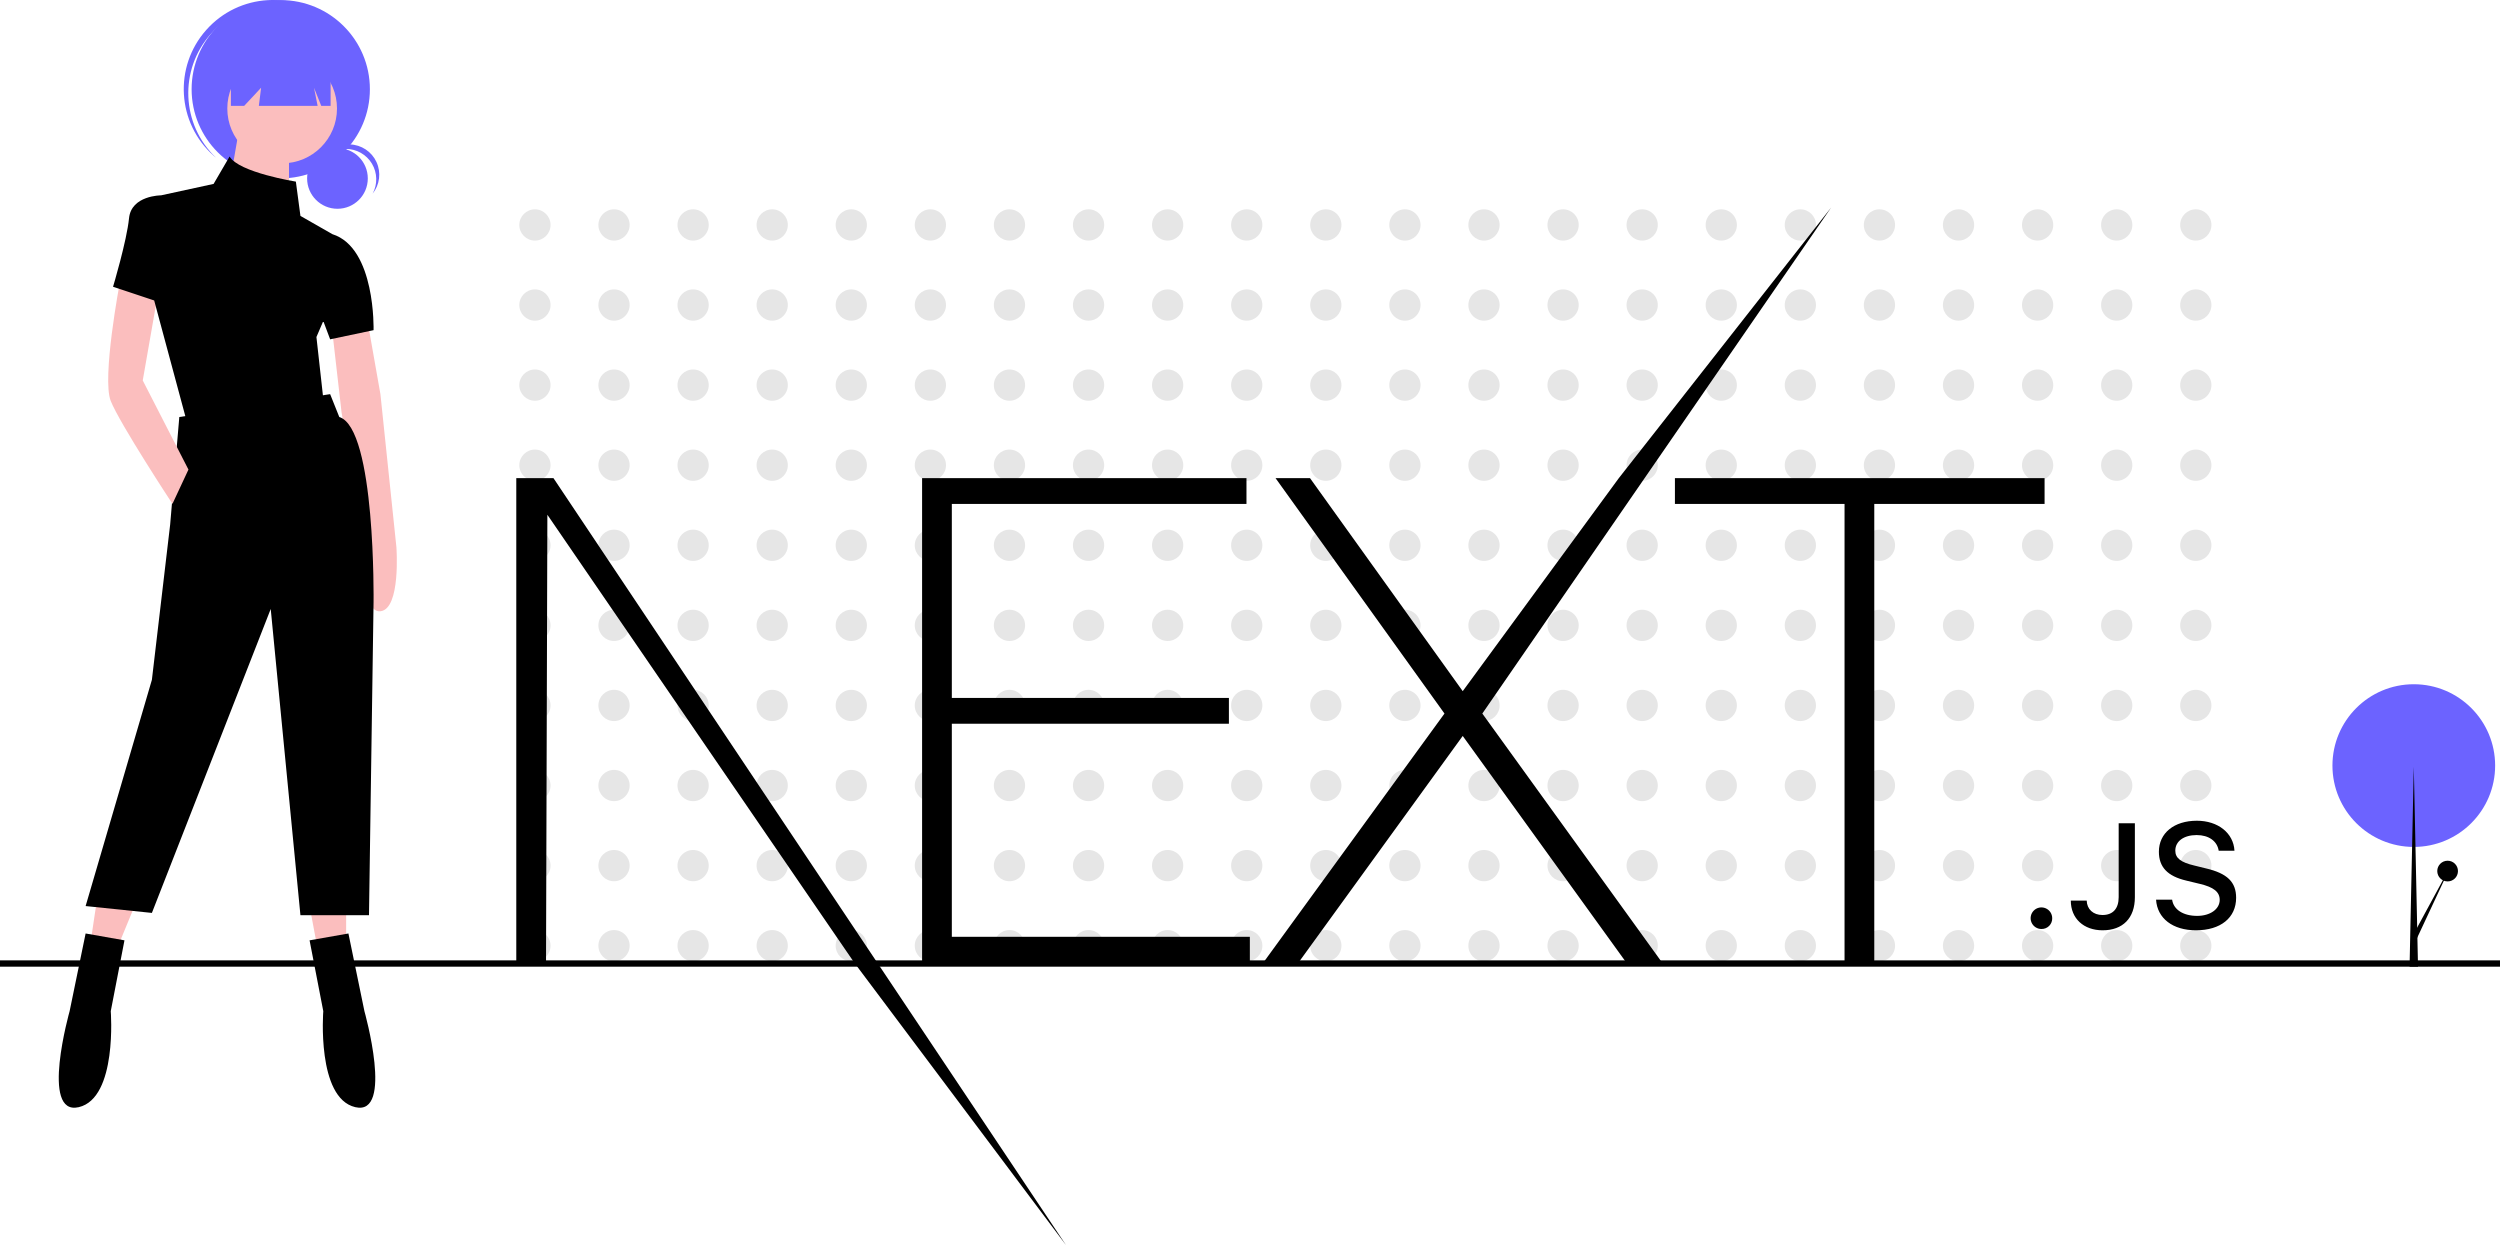
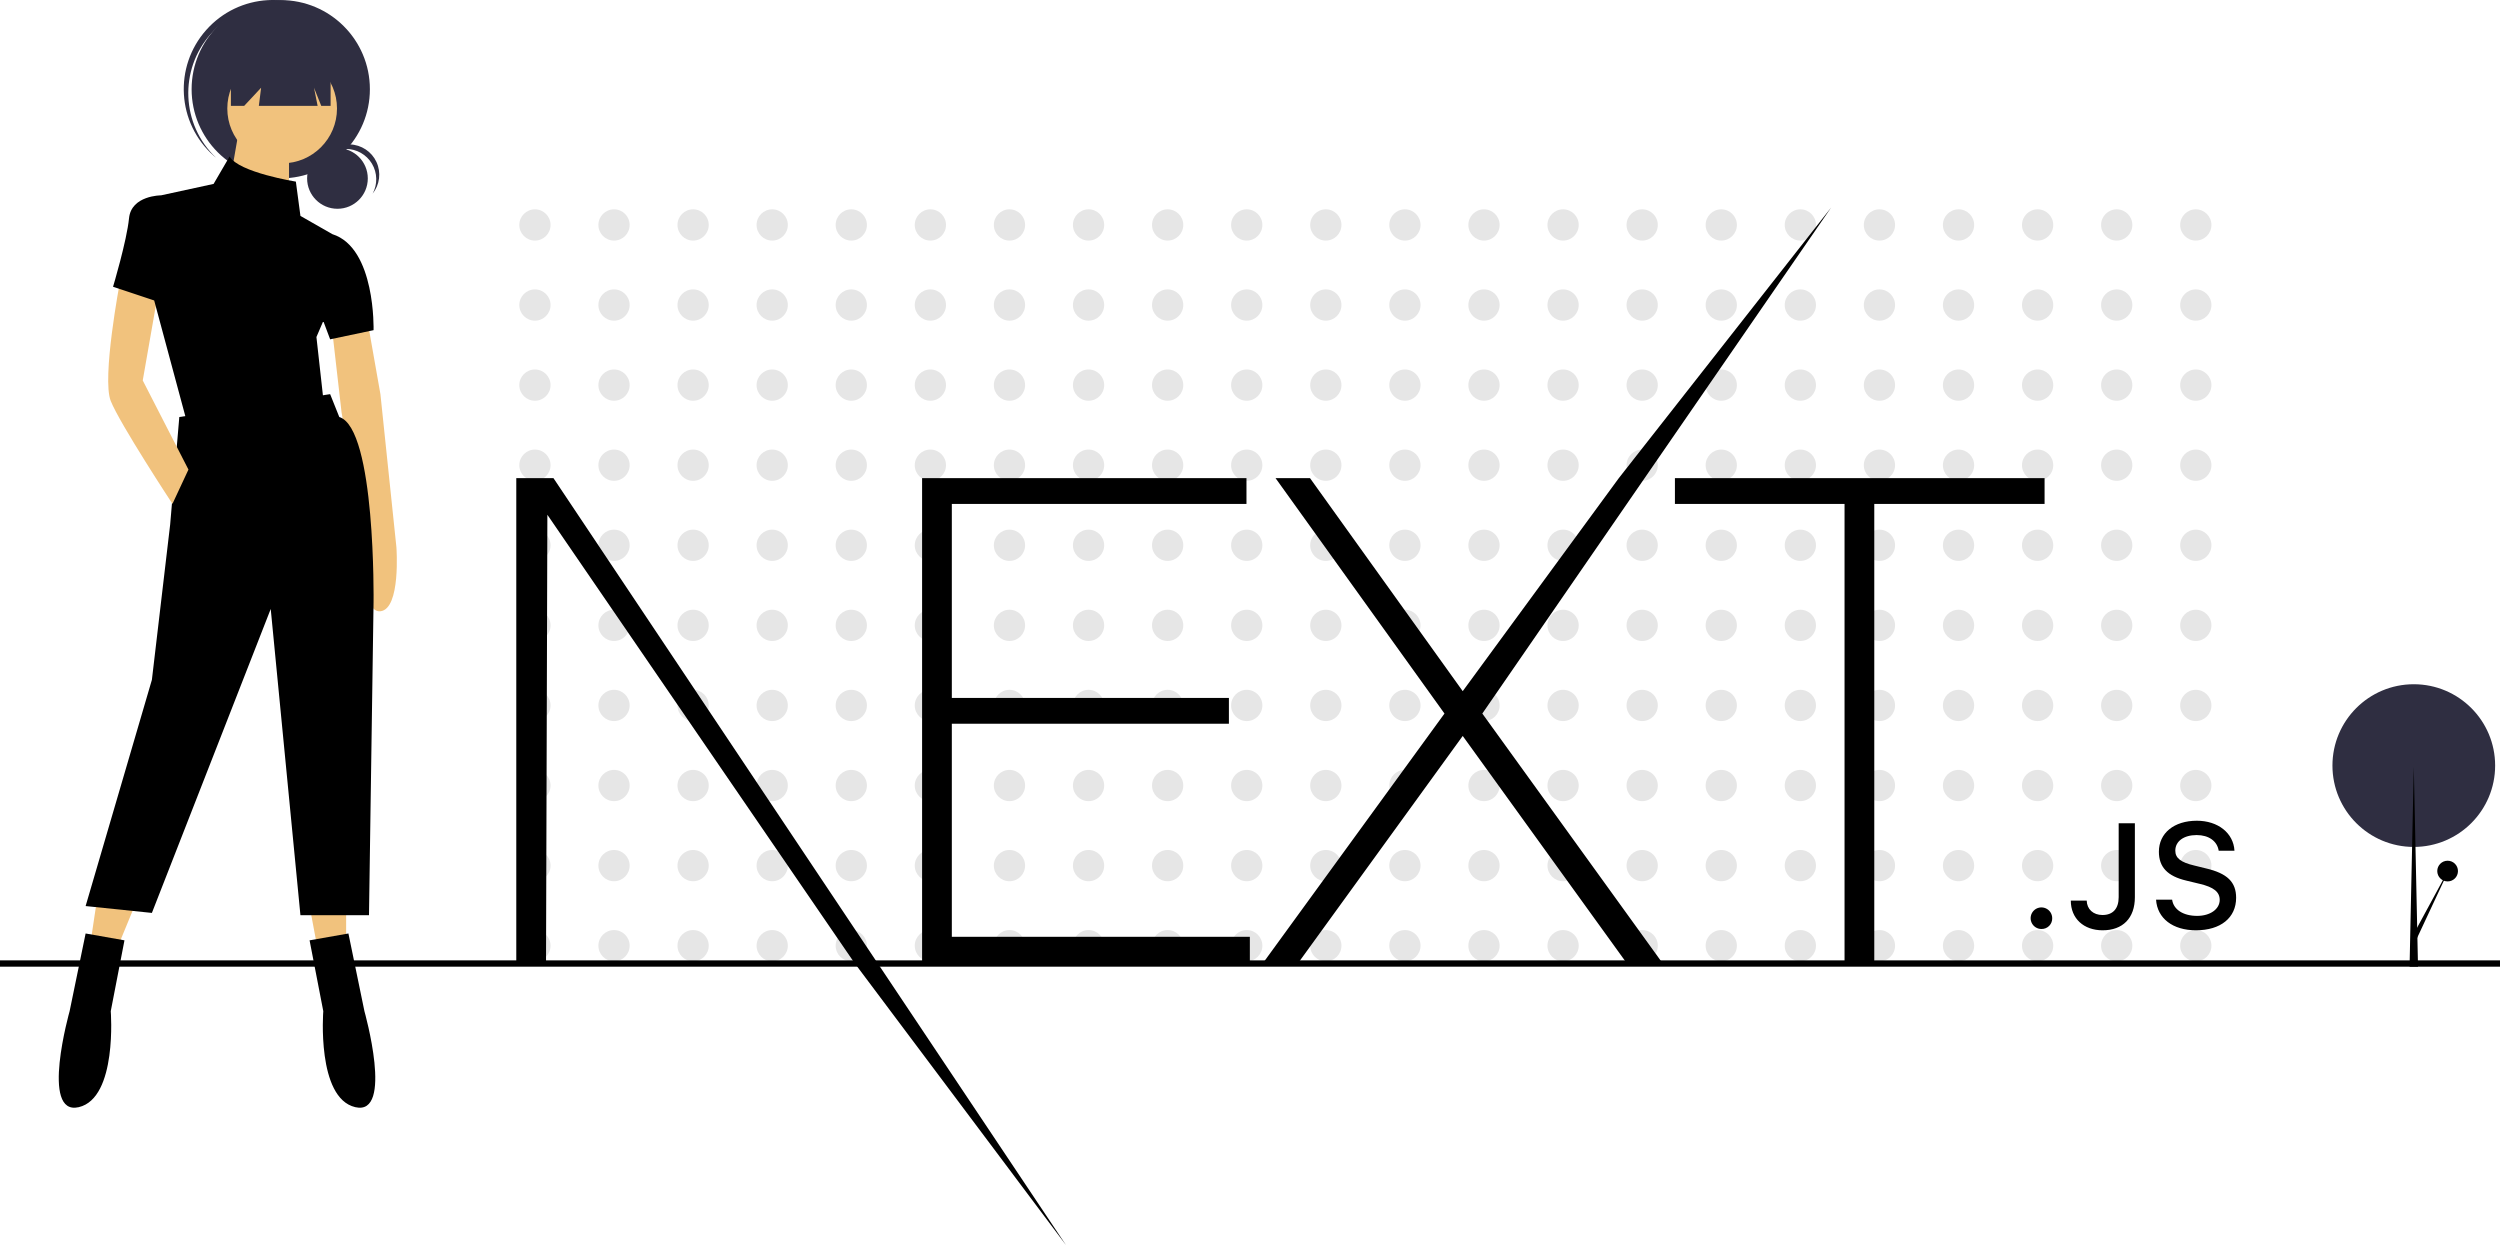
<svg xmlns="http://www.w3.org/2000/svg" data-name="Layer 1" width="888" height="442.25" viewBox="0 0 888 442.25">
  <circle cx="190.009" cy="79.904" r="5.55" fill="#e6e6e6" />
  <circle cx="218.101" cy="79.904" r="5.55" fill="#e6e6e6" />
  <circle cx="246.194" cy="79.904" r="5.55" fill="#e6e6e6" />
  <circle cx="274.286" cy="79.904" r="5.55" fill="#e6e6e6" />
  <circle cx="302.378" cy="79.904" r="5.55" fill="#e6e6e6" />
  <circle cx="330.471" cy="79.904" r="5.55" fill="#e6e6e6" />
  <circle cx="358.563" cy="79.904" r="5.55" fill="#e6e6e6" />
  <circle cx="386.655" cy="79.904" r="5.55" fill="#e6e6e6" />
  <circle cx="414.747" cy="79.904" r="5.55" fill="#e6e6e6" />
  <circle cx="442.84" cy="79.904" r="5.55" fill="#e6e6e6" />
  <circle cx="470.932" cy="79.904" r="5.55" fill="#e6e6e6" />
  <circle cx="499.024" cy="79.904" r="5.55" fill="#e6e6e6" />
  <circle cx="527.116" cy="79.904" r="5.55" fill="#e6e6e6" />
  <circle cx="555.209" cy="79.904" r="5.55" fill="#e6e6e6" />
  <circle cx="583.301" cy="79.904" r="5.55" fill="#e6e6e6" />
  <circle cx="611.393" cy="79.904" r="5.55" fill="#e6e6e6" />
  <circle cx="639.485" cy="79.904" r="5.55" fill="#e6e6e6" />
  <circle cx="667.578" cy="79.904" r="5.55" fill="#e6e6e6" />
  <circle cx="695.67" cy="79.904" r="5.55" fill="#e6e6e6" />
  <circle cx="723.762" cy="79.904" r="5.55" fill="#e6e6e6" />
  <circle cx="751.854" cy="79.904" r="5.55" fill="#e6e6e6" />
  <circle cx="779.947" cy="79.904" r="5.55" fill="#e6e6e6" />
  <circle cx="190.009" cy="108.349" r="5.55" fill="#e6e6e6" />
  <circle cx="218.101" cy="108.349" r="5.55" fill="#e6e6e6" />
  <circle cx="246.194" cy="108.349" r="5.55" fill="#e6e6e6" />
  <circle cx="274.286" cy="108.349" r="5.55" fill="#e6e6e6" />
  <circle cx="302.378" cy="108.349" r="5.55" fill="#e6e6e6" />
  <circle cx="330.471" cy="108.349" r="5.55" fill="#e6e6e6" />
  <circle cx="358.563" cy="108.349" r="5.55" fill="#e6e6e6" />
  <circle cx="386.655" cy="108.349" r="5.55" fill="#e6e6e6" />
  <circle cx="414.747" cy="108.349" r="5.55" fill="#e6e6e6" />
  <circle cx="442.84" cy="108.349" r="5.55" fill="#e6e6e6" />
  <circle cx="470.932" cy="108.349" r="5.55" fill="#e6e6e6" />
  <circle cx="499.024" cy="108.349" r="5.55" fill="#e6e6e6" />
  <circle cx="527.116" cy="108.349" r="5.55" fill="#e6e6e6" />
  <circle cx="555.209" cy="108.349" r="5.55" fill="#e6e6e6" />
  <circle cx="583.301" cy="108.349" r="5.55" fill="#e6e6e6" />
  <circle cx="611.393" cy="108.349" r="5.55" fill="#e6e6e6" />
  <circle cx="639.485" cy="108.349" r="5.55" fill="#e6e6e6" />
  <circle cx="667.578" cy="108.349" r="5.55" fill="#e6e6e6" />
  <circle cx="695.67" cy="108.349" r="5.55" fill="#e6e6e6" />
  <circle cx="723.762" cy="108.349" r="5.55" fill="#e6e6e6" />
  <circle cx="751.854" cy="108.349" r="5.55" fill="#e6e6e6" />
  <circle cx="779.947" cy="108.349" r="5.55" fill="#e6e6e6" />
  <circle cx="190.009" cy="136.794" r="5.55" fill="#e6e6e6" />
  <circle cx="218.101" cy="136.794" r="5.55" fill="#e6e6e6" />
  <circle cx="246.194" cy="136.794" r="5.55" fill="#e6e6e6" />
  <circle cx="274.286" cy="136.794" r="5.55" fill="#e6e6e6" />
  <circle cx="302.378" cy="136.794" r="5.55" fill="#e6e6e6" />
  <circle cx="330.471" cy="136.794" r="5.55" fill="#e6e6e6" />
  <circle cx="358.563" cy="136.794" r="5.55" fill="#e6e6e6" />
  <circle cx="386.655" cy="136.794" r="5.55" fill="#e6e6e6" />
  <circle cx="414.747" cy="136.794" r="5.55" fill="#e6e6e6" />
  <circle cx="442.84" cy="136.794" r="5.55" fill="#e6e6e6" />
  <circle cx="470.932" cy="136.794" r="5.55" fill="#e6e6e6" />
  <circle cx="499.024" cy="136.794" r="5.55" fill="#e6e6e6" />
  <circle cx="527.116" cy="136.794" r="5.55" fill="#e6e6e6" />
  <circle cx="555.209" cy="136.794" r="5.55" fill="#e6e6e6" />
  <circle cx="583.301" cy="136.794" r="5.55" fill="#e6e6e6" />
  <circle cx="611.393" cy="136.794" r="5.55" fill="#e6e6e6" />
  <circle cx="639.485" cy="136.794" r="5.55" fill="#e6e6e6" />
  <circle cx="667.578" cy="136.794" r="5.55" fill="#e6e6e6" />
  <circle cx="695.67" cy="136.794" r="5.55" fill="#e6e6e6" />
  <circle cx="723.762" cy="136.794" r="5.55" fill="#e6e6e6" />
  <circle cx="751.854" cy="136.794" r="5.55" fill="#e6e6e6" />
  <circle cx="779.947" cy="136.794" r="5.55" fill="#e6e6e6" />
  <circle cx="190.009" cy="165.239" r="5.55" fill="#e6e6e6" />
  <circle cx="218.101" cy="165.239" r="5.55" fill="#e6e6e6" />
  <circle cx="246.194" cy="165.239" r="5.55" fill="#e6e6e6" />
  <circle cx="274.286" cy="165.239" r="5.55" fill="#e6e6e6" />
  <circle cx="302.378" cy="165.239" r="5.55" fill="#e6e6e6" />
  <circle cx="330.471" cy="165.239" r="5.55" fill="#e6e6e6" />
  <circle cx="358.563" cy="165.239" r="5.55" fill="#e6e6e6" />
  <circle cx="386.655" cy="165.239" r="5.55" fill="#e6e6e6" />
  <circle cx="414.747" cy="165.239" r="5.55" fill="#e6e6e6" />
  <circle cx="442.84" cy="165.239" r="5.55" fill="#e6e6e6" />
  <circle cx="470.932" cy="165.239" r="5.55" fill="#e6e6e6" />
  <circle cx="499.024" cy="165.239" r="5.55" fill="#e6e6e6" />
  <circle cx="527.116" cy="165.239" r="5.55" fill="#e6e6e6" />
  <circle cx="555.209" cy="165.239" r="5.55" fill="#e6e6e6" />
  <circle cx="583.301" cy="165.239" r="5.55" fill="#e6e6e6" />
  <circle cx="611.393" cy="165.239" r="5.55" fill="#e6e6e6" />
  <circle cx="639.485" cy="165.239" r="5.55" fill="#e6e6e6" />
  <circle cx="667.578" cy="165.239" r="5.55" fill="#e6e6e6" />
  <circle cx="695.67" cy="165.239" r="5.55" fill="#e6e6e6" />
  <circle cx="723.762" cy="165.239" r="5.55" fill="#e6e6e6" />
  <circle cx="751.854" cy="165.239" r="5.55" fill="#e6e6e6" />
  <circle cx="779.947" cy="165.239" r="5.55" fill="#e6e6e6" />
  <circle cx="190.009" cy="193.684" r="5.55" fill="#e6e6e6" />
  <circle cx="218.101" cy="193.684" r="5.55" fill="#e6e6e6" />
  <circle cx="246.194" cy="193.684" r="5.55" fill="#e6e6e6" />
  <circle cx="274.286" cy="193.684" r="5.55" fill="#e6e6e6" />
  <circle cx="302.378" cy="193.684" r="5.55" fill="#e6e6e6" />
  <circle cx="330.471" cy="193.684" r="5.55" fill="#e6e6e6" />
  <circle cx="358.563" cy="193.684" r="5.55" fill="#e6e6e6" />
  <circle cx="386.655" cy="193.684" r="5.55" fill="#e6e6e6" />
  <circle cx="414.747" cy="193.684" r="5.55" fill="#e6e6e6" />
  <circle cx="442.84" cy="193.684" r="5.55" fill="#e6e6e6" />
  <circle cx="470.932" cy="193.684" r="5.55" fill="#e6e6e6" />
  <circle cx="499.024" cy="193.684" r="5.55" fill="#e6e6e6" />
  <circle cx="527.116" cy="193.684" r="5.55" fill="#e6e6e6" />
  <circle cx="555.209" cy="193.684" r="5.55" fill="#e6e6e6" />
  <circle cx="583.301" cy="193.684" r="5.55" fill="#e6e6e6" />
  <circle cx="611.393" cy="193.684" r="5.55" fill="#e6e6e6" />
  <circle cx="639.485" cy="193.684" r="5.55" fill="#e6e6e6" />
  <circle cx="667.578" cy="193.684" r="5.55" fill="#e6e6e6" />
  <circle cx="695.67" cy="193.684" r="5.55" fill="#e6e6e6" />
  <circle cx="723.762" cy="193.684" r="5.55" fill="#e6e6e6" />
  <circle cx="751.854" cy="193.684" r="5.55" fill="#e6e6e6" />
  <circle cx="779.947" cy="193.684" r="5.55" fill="#e6e6e6" />
  <circle cx="190.009" cy="222.129" r="5.55" fill="#e6e6e6" />
  <circle cx="218.101" cy="222.129" r="5.55" fill="#e6e6e6" />
  <circle cx="246.194" cy="222.129" r="5.55" fill="#e6e6e6" />
  <circle cx="274.286" cy="222.129" r="5.55" fill="#e6e6e6" />
  <circle cx="302.378" cy="222.129" r="5.55" fill="#e6e6e6" />
  <circle cx="330.471" cy="222.129" r="5.55" fill="#e6e6e6" />
  <circle cx="358.563" cy="222.129" r="5.55" fill="#e6e6e6" />
  <circle cx="386.655" cy="222.129" r="5.55" fill="#e6e6e6" />
  <circle cx="414.747" cy="222.129" r="5.55" fill="#e6e6e6" />
  <circle cx="442.84" cy="222.129" r="5.55" fill="#e6e6e6" />
  <circle cx="470.932" cy="222.129" r="5.55" fill="#e6e6e6" />
  <circle cx="499.024" cy="222.129" r="5.55" fill="#e6e6e6" />
  <circle cx="527.116" cy="222.129" r="5.55" fill="#e6e6e6" />
  <circle cx="555.209" cy="222.129" r="5.55" fill="#e6e6e6" />
  <circle cx="583.301" cy="222.129" r="5.55" fill="#e6e6e6" />
  <circle cx="611.393" cy="222.129" r="5.55" fill="#e6e6e6" />
  <circle cx="639.485" cy="222.129" r="5.55" fill="#e6e6e6" />
  <circle cx="667.578" cy="222.129" r="5.55" fill="#e6e6e6" />
  <circle cx="695.67" cy="222.129" r="5.55" fill="#e6e6e6" />
  <circle cx="723.762" cy="222.129" r="5.55" fill="#e6e6e6" />
  <circle cx="751.854" cy="222.129" r="5.55" fill="#e6e6e6" />
  <circle cx="779.947" cy="222.129" r="5.55" fill="#e6e6e6" />
  <circle cx="190.009" cy="250.573" r="5.55" fill="#e6e6e6" />
  <circle cx="218.101" cy="250.573" r="5.55" fill="#e6e6e6" />
  <circle cx="246.194" cy="250.573" r="5.55" fill="#e6e6e6" />
  <circle cx="274.286" cy="250.573" r="5.55" fill="#e6e6e6" />
  <circle cx="302.378" cy="250.573" r="5.55" fill="#e6e6e6" />
  <circle cx="330.471" cy="250.573" r="5.55" fill="#e6e6e6" />
  <circle cx="358.563" cy="250.573" r="5.55" fill="#e6e6e6" />
  <circle cx="386.655" cy="250.573" r="5.55" fill="#e6e6e6" />
  <circle cx="414.747" cy="250.573" r="5.55" fill="#e6e6e6" />
  <circle cx="442.84" cy="250.573" r="5.55" fill="#e6e6e6" />
  <circle cx="470.932" cy="250.573" r="5.55" fill="#e6e6e6" />
  <circle cx="499.024" cy="250.573" r="5.55" fill="#e6e6e6" />
  <circle cx="527.116" cy="250.573" r="5.55" fill="#e6e6e6" />
  <circle cx="555.209" cy="250.573" r="5.55" fill="#e6e6e6" />
  <circle cx="583.301" cy="250.573" r="5.55" fill="#e6e6e6" />
  <circle cx="611.393" cy="250.573" r="5.55" fill="#e6e6e6" />
  <circle cx="639.485" cy="250.573" r="5.55" fill="#e6e6e6" />
  <circle cx="667.578" cy="250.573" r="5.55" fill="#e6e6e6" />
  <circle cx="695.67" cy="250.573" r="5.55" fill="#e6e6e6" />
  <circle cx="723.762" cy="250.573" r="5.55" fill="#e6e6e6" />
  <circle cx="751.854" cy="250.573" r="5.55" fill="#e6e6e6" />
  <circle cx="779.947" cy="250.573" r="5.55" fill="#e6e6e6" />
  <circle cx="190.009" cy="279.018" r="5.55" fill="#e6e6e6" />
  <circle cx="218.101" cy="279.018" r="5.55" fill="#e6e6e6" />
  <circle cx="246.194" cy="279.018" r="5.55" fill="#e6e6e6" />
  <circle cx="274.286" cy="279.018" r="5.55" fill="#e6e6e6" />
  <circle cx="302.378" cy="279.018" r="5.55" fill="#e6e6e6" />
  <circle cx="330.471" cy="279.018" r="5.55" fill="#e6e6e6" />
  <circle cx="358.563" cy="279.018" r="5.55" fill="#e6e6e6" />
  <circle cx="386.655" cy="279.018" r="5.55" fill="#e6e6e6" />
  <circle cx="414.747" cy="279.018" r="5.55" fill="#e6e6e6" />
  <circle cx="442.84" cy="279.018" r="5.55" fill="#e6e6e6" />
  <circle cx="470.932" cy="279.018" r="5.55" fill="#e6e6e6" />
  <circle cx="499.024" cy="279.018" r="5.55" fill="#e6e6e6" />
  <circle cx="527.116" cy="279.018" r="5.55" fill="#e6e6e6" />
  <circle cx="555.209" cy="279.018" r="5.55" fill="#e6e6e6" />
  <circle cx="583.301" cy="279.018" r="5.55" fill="#e6e6e6" />
  <circle cx="611.393" cy="279.018" r="5.55" fill="#e6e6e6" />
  <circle cx="639.485" cy="279.018" r="5.55" fill="#e6e6e6" />
  <circle cx="667.578" cy="279.018" r="5.55" fill="#e6e6e6" />
  <circle cx="695.67" cy="279.018" r="5.55" fill="#e6e6e6" />
  <circle cx="723.762" cy="279.018" r="5.55" fill="#e6e6e6" />
  <circle cx="751.854" cy="279.018" r="5.55" fill="#e6e6e6" />
  <circle cx="779.947" cy="279.018" r="5.55" fill="#e6e6e6" />
  <circle cx="190.009" cy="307.463" r="5.55" fill="#e6e6e6" />
  <circle cx="218.101" cy="307.463" r="5.55" fill="#e6e6e6" />
  <circle cx="246.194" cy="307.463" r="5.55" fill="#e6e6e6" />
  <circle cx="274.286" cy="307.463" r="5.55" fill="#e6e6e6" />
  <circle cx="302.378" cy="307.463" r="5.55" fill="#e6e6e6" />
  <circle cx="330.471" cy="307.463" r="5.55" fill="#e6e6e6" />
  <circle cx="358.563" cy="307.463" r="5.55" fill="#e6e6e6" />
  <circle cx="386.655" cy="307.463" r="5.55" fill="#e6e6e6" />
  <circle cx="414.747" cy="307.463" r="5.55" fill="#e6e6e6" />
  <circle cx="442.84" cy="307.463" r="5.55" fill="#e6e6e6" />
  <circle cx="470.932" cy="307.463" r="5.55" fill="#e6e6e6" />
  <circle cx="499.024" cy="307.463" r="5.55" fill="#e6e6e6" />
  <circle cx="527.116" cy="307.463" r="5.55" fill="#e6e6e6" />
  <circle cx="555.209" cy="307.463" r="5.55" fill="#e6e6e6" />
  <circle cx="583.301" cy="307.463" r="5.55" fill="#e6e6e6" />
  <circle cx="611.393" cy="307.463" r="5.55" fill="#e6e6e6" />
  <circle cx="639.485" cy="307.463" r="5.55" fill="#e6e6e6" />
  <circle cx="667.578" cy="307.463" r="5.55" fill="#e6e6e6" />
  <circle cx="695.67" cy="307.463" r="5.55" fill="#e6e6e6" />
  <circle cx="723.762" cy="307.463" r="5.55" fill="#e6e6e6" />
  <circle cx="751.854" cy="307.463" r="5.55" fill="#e6e6e6" />
  <circle cx="779.947" cy="307.463" r="5.55" fill="#e6e6e6" />
  <circle cx="190.009" cy="335.908" r="5.55" fill="#e6e6e6" />
  <circle cx="218.101" cy="335.908" r="5.55" fill="#e6e6e6" />
  <circle cx="246.194" cy="335.908" r="5.55" fill="#e6e6e6" />
  <circle cx="274.286" cy="335.908" r="5.55" fill="#e6e6e6" />
  <circle cx="302.378" cy="335.908" r="5.55" fill="#e6e6e6" />
  <circle cx="330.471" cy="335.908" r="5.55" fill="#e6e6e6" />
  <circle cx="358.563" cy="335.908" r="5.55" fill="#e6e6e6" />
  <circle cx="386.655" cy="335.908" r="5.55" fill="#e6e6e6" />
  <circle cx="414.747" cy="335.908" r="5.55" fill="#e6e6e6" />
  <circle cx="442.84" cy="335.908" r="5.55" fill="#e6e6e6" />
  <circle cx="470.932" cy="335.908" r="5.55" fill="#e6e6e6" />
  <circle cx="499.024" cy="335.908" r="5.55" fill="#e6e6e6" />
  <circle cx="527.116" cy="335.908" r="5.55" fill="#e6e6e6" />
  <circle cx="555.209" cy="335.908" r="5.55" fill="#e6e6e6" />
  <circle cx="583.301" cy="335.908" r="5.55" fill="#e6e6e6" />
  <circle cx="611.393" cy="335.908" r="5.55" fill="#e6e6e6" />
  <circle cx="639.485" cy="335.908" r="5.55" fill="#e6e6e6" />
  <circle cx="667.578" cy="335.908" r="5.55" fill="#e6e6e6" />
  <circle cx="695.67" cy="335.908" r="5.55" fill="#e6e6e6" />
  <circle cx="723.762" cy="335.908" r="5.55" fill="#e6e6e6" />
  <circle cx="751.854" cy="335.908" r="5.55" fill="#e6e6e6" />
  <circle cx="779.947" cy="335.908" r="5.55" fill="#e6e6e6" />
  <rect y="341.123" width="888" height="2.241" />
-   <circle cx="857.378" cy="271.935" r="28.894" fill="#6c63ff" />
+   <circle cx="857.378" cy="271.935" r="28.894" fill="#2f2e41" />
  <circle cx="869.392" cy="309.404" r="3.677" />
  <path d="M483.528,398.704H598.747V407.862H494.09v68.924h98.416v9.158H494.09v75.672H599.947v9.158h-116.419Zm125.541,0h12.242l54.249,75.672,55.449-75.672,75.42-96.121L682.521,482.329l63.85,88.445H733.649l-58.09-80.492-58.33,80.492H604.748L669.079,482.329ZM750.932,407.862v-9.158H882.234V407.862h-60.49V570.774H811.182V407.862Zm-411.547-9.158h13.202L534.637,671.125,459.405,570.774,350.427,411.718l-.48,159.056H339.385ZM881.17,558.852a3.833,3.833,0,1,1,3.776-3.833A3.733,3.733,0,0,1,881.17,558.852Zm10.378-10.083h5.651c.077,3.061,2.312,5.119,5.6,5.119,3.673,0,5.754-2.212,5.754-6.353V521.298h5.754v26.262c0,7.459-4.316,11.755-11.457,11.755C896.146,559.315,891.548,555.148,891.548,548.769Zm30.287-.334h5.703c.488,3.524,3.93,5.762,8.888,5.762,4.624,0,8.015-2.392,8.015-5.685,0-2.829-2.158-4.527-7.064-5.685l-4.778-1.157c-6.705-1.569-9.762-4.81-9.762-10.263,0-6.611,5.395-11.009,13.486-11.009,7.527,0,13.024,4.398,13.358,10.649h-5.6c-.539-3.421-3.519-5.556-7.835-5.556-4.547,0-7.578,2.186-7.578,5.53,0,2.649,1.952,4.167,6.782,5.299l4.084,1.003c7.604,1.775,10.738,4.861,10.738,10.443,0,7.099-5.497,11.549-14.283,11.549C927.769,559.315,922.245,555.071,921.834,548.435Z" transform="translate(-156 -228.8752)" />
-   <circle cx="119.864" cy="63.38" r="10.778" fill="#6c63ff" />
-   <path d="M278.867,281.774a10.78,10.78,0,0,1,9.488,15.894A10.776,10.776,0,1,0,270.452,285.827,10.752,10.752,0,0,1,278.867,281.774Z" transform="translate(-156 -228.8752)" fill="#6c63ff" />
-   <circle cx="99.723" cy="31.696" r="31.661" fill="#6c63ff" />
-   <path d="M230.874,240.927a31.656,31.656,0,0,1,43.878-3.32c-.259-.246-.515-.494-.784-.733A31.661,31.661,0,0,0,231.897,284.2c.269.239.545.464.82.693A31.656,31.656,0,0,1,230.874,240.927Z" transform="translate(-156 -228.8752)" fill="#6c63ff" />
-   <path d="M286.254,341.281l4.87,27.599,5.682,54.386s1.623,21.917-5.682,22.728-5.682-24.352-5.682-24.352L277.325,375.374l-3.247-28.41Z" transform="translate(-156 -228.8752)" fill="#fbbebe" />
-   <circle cx="100.22" cy="38.539" r="19.481" fill="#fbbebe" />
-   <polygon points="84.797 46.656 81.55 65.326 102.655 70.196 102.655 52.338 84.797 46.656" fill="#fbbebe" />
-   <polygon points="34.47 319.397 32.035 335.631 41.776 336.443 47.458 322.644 34.47 319.397" fill="#fbbebe" />
-   <polygon points="109.961 321.832 112.396 334.82 122.948 334.82 122.948 322.644 109.961 321.832" fill="#fbbebe" />
+   <circle cx="119.864" cy="63.38" r="10.778" fill="#2f2e41" />
+   <path d="M278.867,281.774a10.78,10.78,0,0,1,9.488,15.894A10.776,10.776,0,1,0,270.452,285.827,10.752,10.752,0,0,1,278.867,281.774Z" transform="translate(-156 -228.8752)" fill="#2f2e41" />
+   <circle cx="99.723" cy="31.696" r="31.661" fill="#2f2e41" />
+   <path d="M230.874,240.927a31.656,31.656,0,0,1,43.878-3.32c-.259-.246-.515-.494-.784-.733A31.661,31.661,0,0,0,231.897,284.2c.269.239.545.464.82.693A31.656,31.656,0,0,1,230.874,240.927Z" transform="translate(-156 -228.8752)" fill="#2f2e41" />
+   <path d="M286.254,341.281l4.87,27.599,5.682,54.386s1.623,21.917-5.682,22.728-5.682-24.352-5.682-24.352L277.325,375.374l-3.247-28.41Z" transform="translate(-156 -228.8752)" fill="#F1C27D" />
+   <circle cx="100.22" cy="38.539" r="19.481" fill="#F1C27D" />
+   <polygon points="84.797 46.656 81.55 65.326 102.655 70.196 102.655 52.338 84.797 46.656" fill="#F1C27D" />
+   <polygon points="34.47 319.397 32.035 335.631 41.776 336.443 47.458 322.644 34.47 319.397" fill="#F1C27D" />
+   <polygon points="109.961 321.832 112.396 334.82 122.948 334.82 122.948 322.644 109.961 321.832" fill="#F1C27D" />
  <path d="M273.266,368.88l-53.574,8.117-3.247,38.151-6.494,55.198-23.54,80.361,23.54,2.435,42.21-107.96,10.552,108.772H287.066l1.623-111.207s.812-61.691-12.176-65.75Z" transform="translate(-156 -228.8752)" />
  <path d="M200.211,562.883l-13.799-2.435-5.682,27.599s-10.552,37.34,3.247,34.093,11.364-34.093,11.364-34.093Z" transform="translate(-156 -228.8752)" />
  <path d="M265.961,562.883l13.799-2.435,5.682,27.599s10.552,37.34-3.247,34.093-11.364-34.093-11.364-34.093Z" transform="translate(-156 -228.8752)" />
-   <path d="M198.587,329.105s-6.494,34.093-3.247,42.21,21.917,36.528,21.917,36.528l5.682-12.176-16.235-31.657,5.682-32.469Z" transform="translate(-156 -228.8752)" fill="#fbbebe" />
+   <path d="M198.587,329.105s-6.494,34.093-3.247,42.21,21.917,36.528,21.917,36.528l5.682-12.176-16.235-31.657,5.682-32.469Z" transform="translate(-156 -228.8752)" fill="#F1C27D" />
  <path d="M262.714,305.565l-1.623-12.176s-20.293-3.247-23.54-8.929l-5.682,9.741-18.67,4.059s-10.552,0-11.364,8.117-5.682,24.352-5.682,24.352l14.611,4.87,11.364,42.21,48.704-7.306L268.396,348.587l2.435-5.682,2.435,6.494,15.423-3.247s.812-29.222-14.611-34.093Z" transform="translate(-156 -228.8752)" />
-   <polygon points="82.014 17.207 82.014 37.599 86.737 37.599 92.747 31.16 91.942 37.599 112.817 37.599 111.529 31.16 114.105 37.599 117.432 37.599 117.432 17.207 82.014 17.207" fill="#6c63ff" />
+   <polygon points="82.014 17.207 82.014 37.599 86.737 37.599 92.747 31.16 91.942 37.599 112.817 37.599 111.529 31.16 114.105 37.599 117.432 37.599 117.432 17.207 82.014 17.207" fill="#2f2e41" />
  <polygon points="858.878 343.354 855.878 343.354 857.378 272.354 858.878 343.354" />
  <polygon points="858 334.354 856.538 333.23 870.865 306.829 858 334.354" />
</svg>
